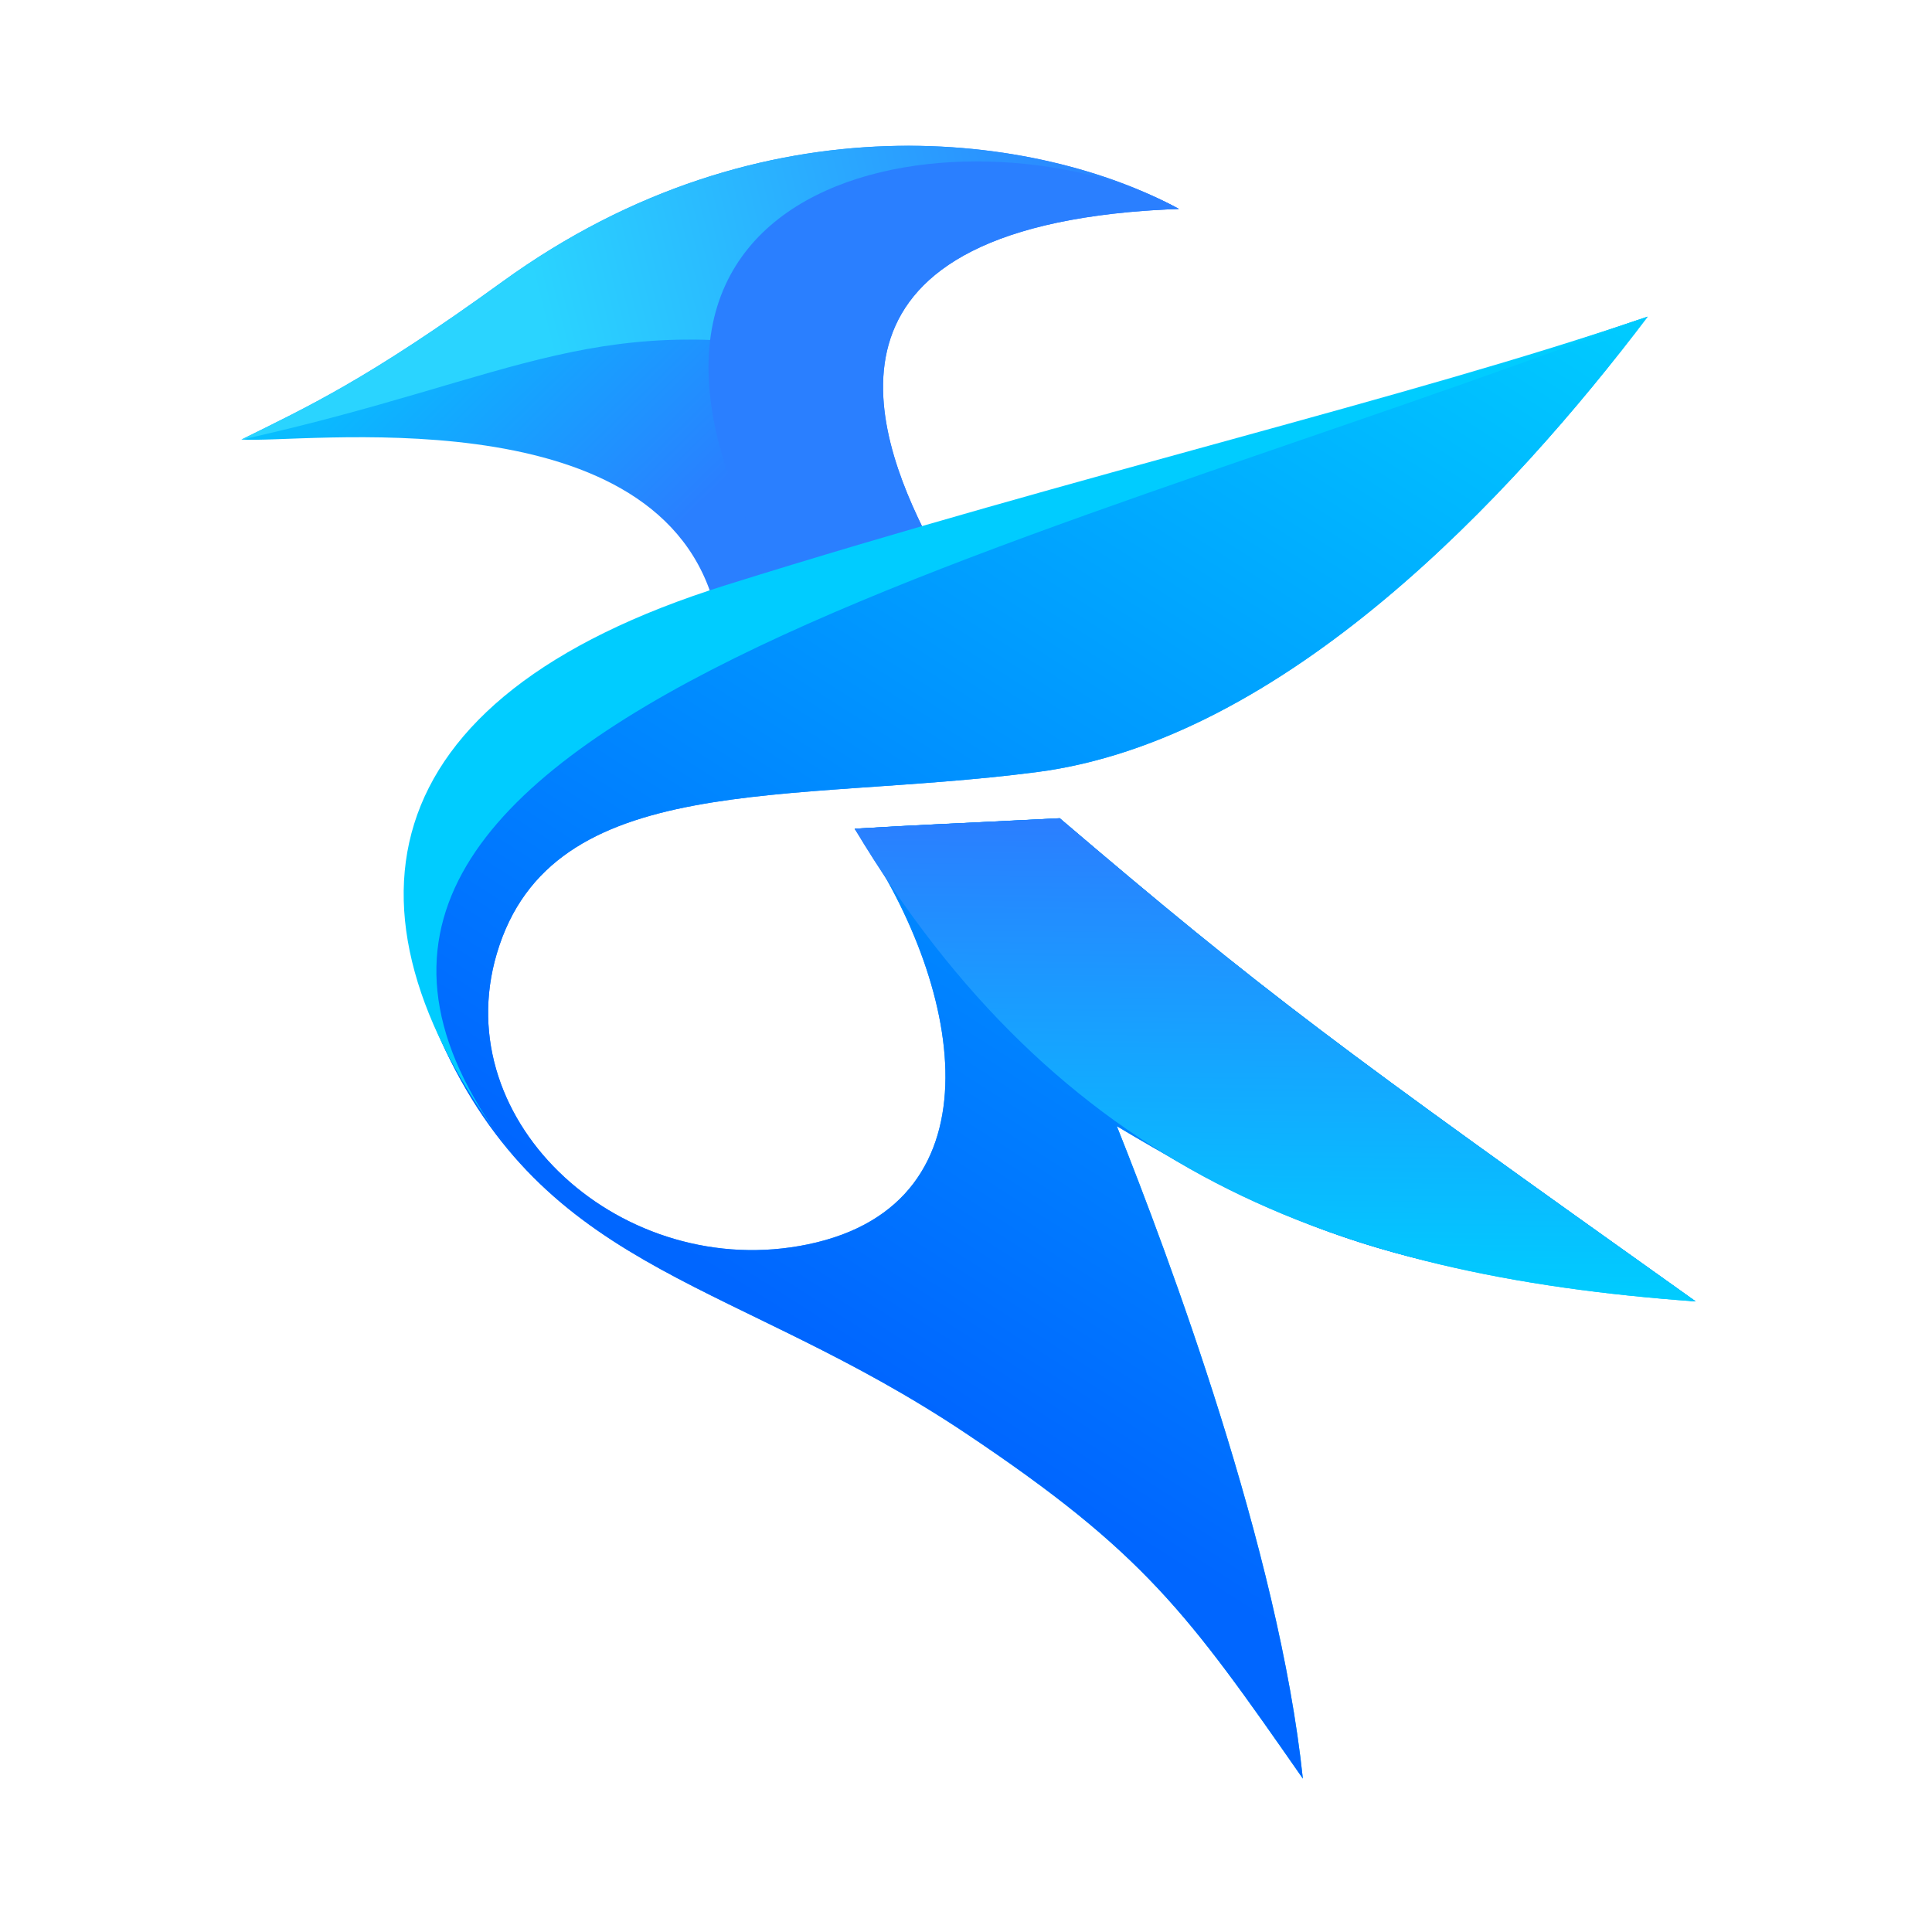
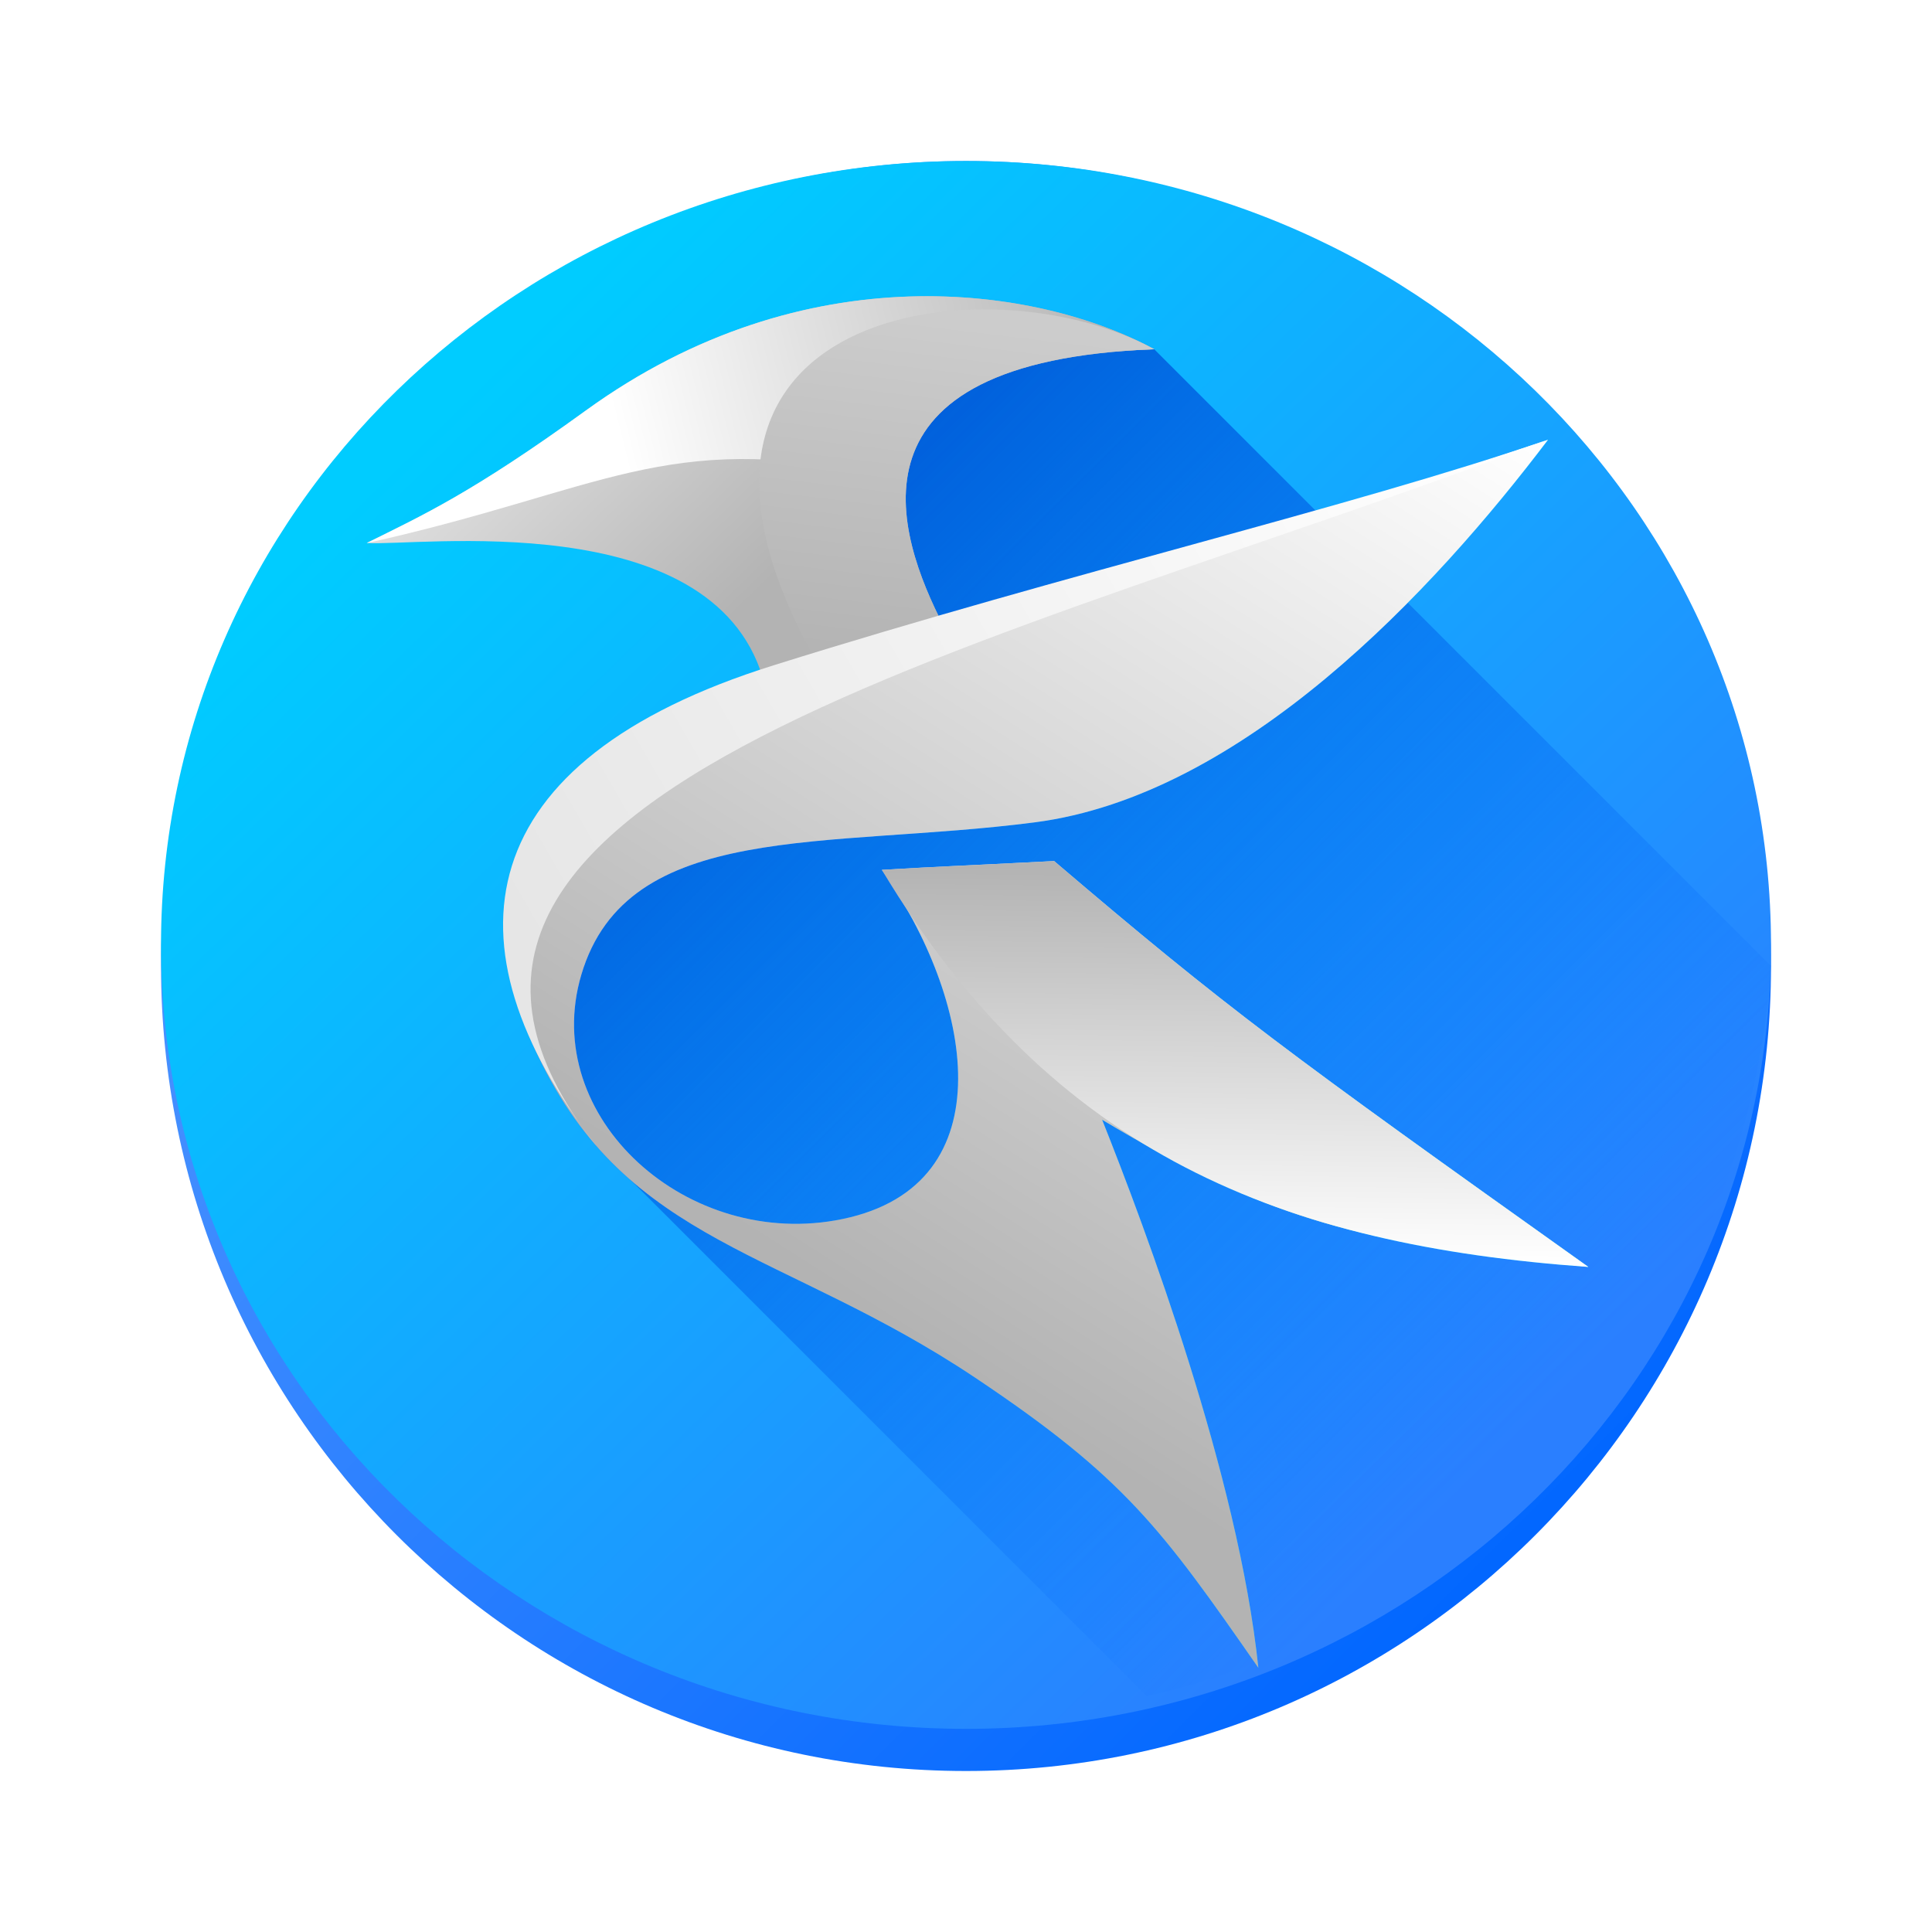
- <svg xmlns="http://www.w3.org/2000/svg" xmlns:xlink="http://www.w3.org/1999/xlink" width="252mm" height="252mm" viewBox="0 0 252 252" version="1.1" id="svg8">
-   <defs id="defs2">
-     <linearGradient id="linearGradient964">
-       <stop style="stop-color:#00ccff;stop-opacity:1" offset="0" id="stop960" />
-       <stop style="stop-color:#0066ff;stop-opacity:1" offset="1" id="stop962" />
-     </linearGradient>
-     <linearGradient id="linearGradient948">
-       <stop style="stop-color:#2ad4ff;stop-opacity:1" offset="0" id="stop944" />
-       <stop style="stop-color:#2a7fff;stop-opacity:1" offset="1" id="stop946" />
-     </linearGradient>
-     <linearGradient id="linearGradient936">
-       <stop id="stop932" offset="0" style="stop-color:#00ccff;stop-opacity:1" />
-       <stop id="stop934" offset="1" style="stop-color:#2a7fff;stop-opacity:1" />
-     </linearGradient>
-     <linearGradient id="linearGradient898">
-       <stop id="stop894" offset="0" style="stop-color:#2a7fff;stop-opacity:1" />
-       <stop id="stop896" offset="1" style="stop-color:#00ccff;stop-opacity:1" />
-     </linearGradient>
-     <linearGradient id="linearGradient888">
-       <stop id="stop884" offset="0" style="stop-color:#00ccff;stop-opacity:1" />
-       <stop id="stop886" offset="1" style="stop-color:#00ccff;stop-opacity:1" />
-     </linearGradient>
-     <linearGradient id="linearGradient852">
-       <stop id="stop848" offset="0" style="stop-color:#00ccff;stop-opacity:1" />
-       <stop id="stop850" offset="1" style="stop-color:#2a7fff;stop-opacity:1" />
-     </linearGradient>
-     <linearGradient id="linearGradient993">
-       <stop style="stop-color:#2a7fff;stop-opacity:1" offset="0" id="stop989" />
-       <stop style="stop-color:#2a7fff;stop-opacity:1" offset="1" id="stop991" />
-     </linearGradient>
-     <linearGradient xlink:href="#linearGradient993" id="linearGradient995" x1="66.951" y1="104.461" x2="66.336" y2="109.668" gradientUnits="userSpaceOnUse" />
-     <linearGradient gradientUnits="userSpaceOnUse" y2="112.004" x2="64.372" y1="115.715" x1="77.167" id="linearGradient854" xlink:href="#linearGradient852" />
-     <linearGradient gradientUnits="userSpaceOnUse" y2="107.314" x2="77.488" y1="115.883" x1="62.961" id="linearGradient890" xlink:href="#linearGradient888" />
-     <linearGradient gradientUnits="userSpaceOnUse" y2="118.555" x2="68.164" y1="112.732" x1="68.229" id="linearGradient900" xlink:href="#linearGradient898" />
-     <linearGradient y2="117.913" x2="75.819" y1="113.065" x1="68.707" gradientUnits="userSpaceOnUse" id="linearGradient908" xlink:href="#linearGradient898" />
-     <linearGradient y2="120.358" x2="68.67" y1="106.368" x1="77.401" gradientUnits="userSpaceOnUse" id="linearGradient930" xlink:href="#linearGradient964" />
-     <linearGradient gradientUnits="userSpaceOnUse" y2="109.045" x2="64.928" y1="105.11" x1="61.163" id="linearGradient938" xlink:href="#linearGradient936" />
-     <linearGradient y2="104.89" x2="71.136" y1="106.865" x1="63.367" gradientUnits="userSpaceOnUse" id="linearGradient942" xlink:href="#linearGradient948" />
-   </defs>
-   <g id="layer2" style="display:inline" transform="translate(20.25973,-34.11113)">
-     <g transform="matrix(10.18534,0,0,10.41247,-593.6888,-1032.151)" id="g958">
-       <path id="path918" d="m 65.429,109.919 c -0.795,-2.581 -5.286,-1.955 -6.037,-2.011 0.843,-0.409 1.604,-0.746 3.341,-1.977 3.346,-2.371 6.889,-1.854 8.663,-0.912 -4.85,0.18 -3.926,2.765 -3.212,4.127 -0.909,0.258 -2.343,0.648 -2.756,0.773 z" style="fill:url(#linearGradient938);fill-opacity:1;stroke:none;stroke-width:0.065;stroke-linecap:butt;stroke-linejoin:miter;stroke-miterlimit:4;stroke-dasharray:none;stroke-opacity:1" />
-       <path style="opacity:1;fill:url(#linearGradient854);fill-opacity:1;stroke:none;stroke-width:0.065;stroke-linecap:butt;stroke-linejoin:miter;stroke-miterlimit:4;stroke-dasharray:none;stroke-opacity:1" d="m 77.401,106.368 c -1.747,2.257 -4.651,5.306 -7.829,5.707 -3.178,0.402 -6.208,-0.043 -6.91,2.272 -0.646,2.132 1.627,4.123 3.985,3.643 2.519,-0.513 1.975,-3.305 0.597,-5.207 1.046,-0.059 0.852,-0.043 2.626,-0.131 2.645,2.205 3.522,2.834 8.143,6.052 -3.561,-0.365 -4.857,-0.7 -7.411,-2.194 0.662,1.625 2.076,5.312 2.382,8.173 -1.473,-2.071 -2.032,-2.832 -4.315,-4.325 -2.924,-1.913 -5.293,-1.978 -6.664,-4.797 -1.368,-2.813 0.443,-4.839 3.683,-5.717 4.63,-1.254 8.619,-2.443 11.712,-3.475 z" id="path997" />
-       <path style="opacity:1;fill:url(#linearGradient908);fill-opacity:1;stroke:none;stroke-width:0.065;stroke-linecap:butt;stroke-linejoin:miter;stroke-miterlimit:4;stroke-dasharray:none;stroke-opacity:1" d="m 67.245,112.784 c 1.046,-0.059 0.852,-0.043 2.626,-0.131 2.645,2.205 3.522,2.834 8.143,6.052 -4.645,-0.325 -8.159,-1.665 -10.769,-5.921 z" id="path906" />
-       <path id="path926" d="m 77.401,106.368 c -1.747,2.257 -4.651,5.306 -7.829,5.707 -3.178,0.402 -6.208,-0.043 -6.91,2.272 -0.646,2.132 1.627,4.123 3.985,3.643 2.519,-0.513 1.975,-3.305 0.597,-5.207 1.046,-0.059 0.852,-0.043 2.626,-0.131 2.645,2.205 3.522,2.834 8.143,6.052 -3.561,-0.365 -4.857,-0.7 -7.411,-2.194 0.662,1.625 2.076,5.312 2.382,8.173 -1.473,-2.071 -2.032,-2.832 -4.315,-4.325 -2.924,-1.913 -5.293,-1.978 -6.664,-4.797 -1.368,-2.813 0.443,-4.839 3.683,-5.717 4.63,-1.254 8.619,-2.443 11.712,-3.475 z" style="opacity:1;fill:url(#linearGradient930);fill-opacity:1;stroke:none;stroke-width:0.065;stroke-linecap:butt;stroke-linejoin:miter;stroke-miterlimit:4;stroke-dasharray:none;stroke-opacity:1" />
-       <path id="path892" d="m 67.245,112.784 c 1.046,-0.059 0.852,-0.043 2.626,-0.131 2.645,2.205 3.522,2.834 8.143,6.052 -4.645,-0.325 -8.159,-1.665 -10.769,-5.921 z" style="opacity:1;fill:url(#linearGradient900);fill-opacity:1;stroke:none;stroke-width:0.065;stroke-linecap:butt;stroke-linejoin:miter;stroke-miterlimit:4;stroke-dasharray:none;stroke-opacity:1" />
-       <path style="fill:url(#linearGradient942);fill-opacity:1;stroke:none;stroke-width:0.065;stroke-linecap:butt;stroke-linejoin:miter;stroke-miterlimit:4;stroke-dasharray:none;stroke-opacity:1" d="m 59.392,107.909 c 0.843,-0.409 1.604,-0.746 3.341,-1.977 3.346,-2.371 6.889,-1.854 8.663,-0.912 -4.85,0.18 -4.225,1.126 -4.243,1.867 -3.223,-0.664 -4.163,0.24 -7.761,1.023 z" id="path940" />
-       <path style="fill:url(#linearGradient995);fill-opacity:1;stroke:none;stroke-width:0.065;stroke-linecap:butt;stroke-linejoin:miter;stroke-miterlimit:4;stroke-dasharray:none;stroke-opacity:1" d="m 71.397,105.019 c -4.85,0.18 -3.926,2.765 -3.212,4.127 -0.566,0.161 -1.179,0.344 -1.936,0.54 -3.053,-5.321 2.656,-6.013 5.148,-4.667 z" id="path979" />
-       <path id="path880" d="m 62.88,116.886 c -2.373,-2.989 -1.935,-5.73 2.712,-7.153 4.586,-1.405 8.716,-2.332 11.809,-3.365 -8.347,3.111 -18.8,5.19 -14.522,10.518 z" style="opacity:1;fill:url(#linearGradient890);fill-opacity:1;stroke:none;stroke-width:0.065;stroke-linecap:butt;stroke-linejoin:miter;stroke-miterlimit:4;stroke-dasharray:none;stroke-opacity:1" />
+ <svg xmlns="http://www.w3.org/2000/svg" xmlns:xlink="http://www.w3.org/1999/xlink" viewBox="0 0 48 48">
+   <linearGradient id="a">
+     <stop stop-color="#2a7fff" offset="0" />
+     <stop stop-color="#0cf" offset="1" />
+   </linearGradient>
+   <linearGradient id="b" x1="80.723" x2="141.405" y1="192.156" y2="252.838" gradientUnits="userSpaceOnUse">
+     <stop stop-color="#0055d4" offset="0" />
+     <stop stop-color="#06f" stop-opacity="0" offset="1" />
+   </linearGradient>
+   <linearGradient id="c" x1="61.163" x2="64.928" y1="105.11" y2="109.045" gradientUnits="userSpaceOnUse">
+     <stop stop-color="#e6e6e6" offset="0" />
+     <stop stop-color="#b3b3b3" offset="1" />
+   </linearGradient>
+   <linearGradient id="d" x1="77.167" x2="64.372" y1="115.715" y2="112.004" gradientUnits="userSpaceOnUse">
+     <stop stop-color="#0cf" offset="0" />
+     <stop stop-color="#2a7fff" offset="1" />
+   </linearGradient>
+   <linearGradient id="e" x1="68.707" x2="75.819" y1="113.065" y2="117.913" gradientUnits="userSpaceOnUse" xlink:href="#a" />
+   <linearGradient id="f">
+     <stop stop-color="#fff" offset="0" />
+     <stop stop-color="#b3b3b3" offset="1" />
+   </linearGradient>
+   <linearGradient id="g" x1="77.401" x2="68.67" y1="106.368" y2="120.358" gradientUnits="userSpaceOnUse" xlink:href="#f" />
+   <linearGradient id="h" x1="68.229" x2="68.164" y1="112.732" y2="118.555" gradientUnits="userSpaceOnUse">
+     <stop stop-color="#b3b3b3" offset="0" />
+     <stop stop-color="#fff" offset="1" />
+   </linearGradient>
+   <linearGradient id="i" x1="63.367" x2="71.136" y1="106.865" y2="104.89" gradientUnits="userSpaceOnUse" xlink:href="#f" />
+   <linearGradient id="j" x1="66.951" x2="66.336" y1="104.461" y2="109.668" gradientUnits="userSpaceOnUse">
+     <stop stop-color="#ccc" offset="0" />
+     <stop stop-color="#b3b3b3" offset="1" />
+   </linearGradient>
+   <linearGradient id="k" x1="62.961" x2="77.488" y1="115.883" y2="107.314" gradientUnits="userSpaceOnUse">
+     <stop stop-color="#e6e6e6" offset="0" />
+     <stop stop-color="#fff" offset="1" />
+   </linearGradient>
+   <linearGradient id="l" x1="220.306" x2="54.439" y1="207.919" y2="42.052" gradientTransform="matrix(.4464822 0 0 .4347945 59.66495 148.2603)" gradientUnits="userSpaceOnUse" xlink:href="#a" />
+   <linearGradient id="m" x1="68.21" x2="148.521" y1="177.751" y2="258.061" gradientUnits="userSpaceOnUse">
+     <stop stop-color="#59f" offset="0" />
+     <stop stop-color="#06f" offset="1" />
+   </linearGradient>
+   <g transform="matrix(.3583446 0 0 .3583446 -14.5889 -53.83445)">
+     <circle cx="107.687" cy="217.206" r="55.812" fill="url(#m)" stroke-width=".046" />
+     <ellipse cx="107.687" cy="215.745" rx="55.812" ry="54.351" fill="url(#l)" stroke-width=".045" />
+     <path d="m104.428 173.439c-3.175 21.389-11.196 24.897-26.928 45.509l4.507 10.666 38.212 38.213a55.812 55.812 0 0 0 43.28-50.621l-42.761-42.761z" fill="url(#b)" stroke-width=".046" />
+     <g transform="matrix(4.547575 0 0 4.648984 -203.9438 -313.7877)" stroke-width=".265">
+       <path d="m65.429 109.919c-.795-2.581-5.286-1.955-6.037-2.011.843-.409 1.604-.746 3.341-1.977 3.346-2.371 6.889-1.854 8.663-.912-4.85.18-3.926 2.765-3.212 4.127-.909.258-2.343.648-2.756.773z" fill="url(#c)" />
+       <path d="m77.401 106.368c-1.747 2.257-4.651 5.306-7.829 5.707-3.178.402-6.208-.043-6.91 2.272-.646 2.132 1.627 4.123 3.985 3.643 2.519-.513 1.975-3.305.597-5.207 1.046-.059.852-.043 2.626-.131 2.645 2.205 3.522 2.834 8.143 6.052-3.561-.365-4.857-.7-7.411-2.194.662 1.625 2.076 5.312 2.382 8.173-1.473-2.071-2.032-2.832-4.315-4.325-2.924-1.913-5.293-1.978-6.664-4.797-1.368-2.813.443-4.839 3.683-5.717 4.63-1.254 8.619-2.443 11.712-3.475z" fill="url(#d)" />
+       <path d="m67.245 112.784c1.046-.059.852-.043 2.626-.131 2.645 2.205 3.522 2.834 8.143 6.052-4.645-.325-8.159-1.665-10.769-5.921z" fill="url(#e)" />
+       <path d="m77.401 106.368c-1.747 2.257-4.651 5.306-7.829 5.707-3.178.402-6.208-.043-6.91 2.272-.646 2.132 1.627 4.123 3.985 3.643 2.519-.513 1.975-3.305.597-5.207 1.046-.059.852-.043 2.626-.131 2.645 2.205 3.522 2.834 8.143 6.052-3.561-.365-4.857-.7-7.411-2.194.662 1.625 2.076 5.312 2.382 8.173-1.473-2.071-2.032-2.832-4.315-4.325-2.924-1.913-5.293-1.978-6.664-4.797-1.368-2.813.443-4.839 3.683-5.717 4.63-1.254 8.619-2.443 11.712-3.475z" fill="url(#g)" />
+       <path d="m67.245 112.784c1.046-.059.852-.043 2.626-.131 2.645 2.205 3.522 2.834 8.143 6.052-4.645-.325-8.159-1.665-10.769-5.921z" fill="url(#h)" />
+       <path d="m59.392 107.909c.843-.409 1.604-.746 3.341-1.977 3.346-2.371 6.889-1.854 8.663-.912-4.85.18-4.225 1.126-4.243 1.867-3.223-.664-4.163.24-7.761 1.023z" fill="url(#i)" />
+       <path d="m71.397 105.019c-4.85.18-3.926 2.765-3.212 4.127-.566.161-1.179.344-1.936.54-3.053-5.321 2.656-6.013 5.148-4.667z" fill="url(#j)" />
+       <path d="m62.88 116.886c-2.373-2.989-1.935-5.73 2.712-7.153 4.586-1.405 8.716-2.332 11.809-3.365-8.347 3.111-18.8 5.19-14.522 10.518z" fill="url(#k)" />
    </g>
  </g>
</svg>
